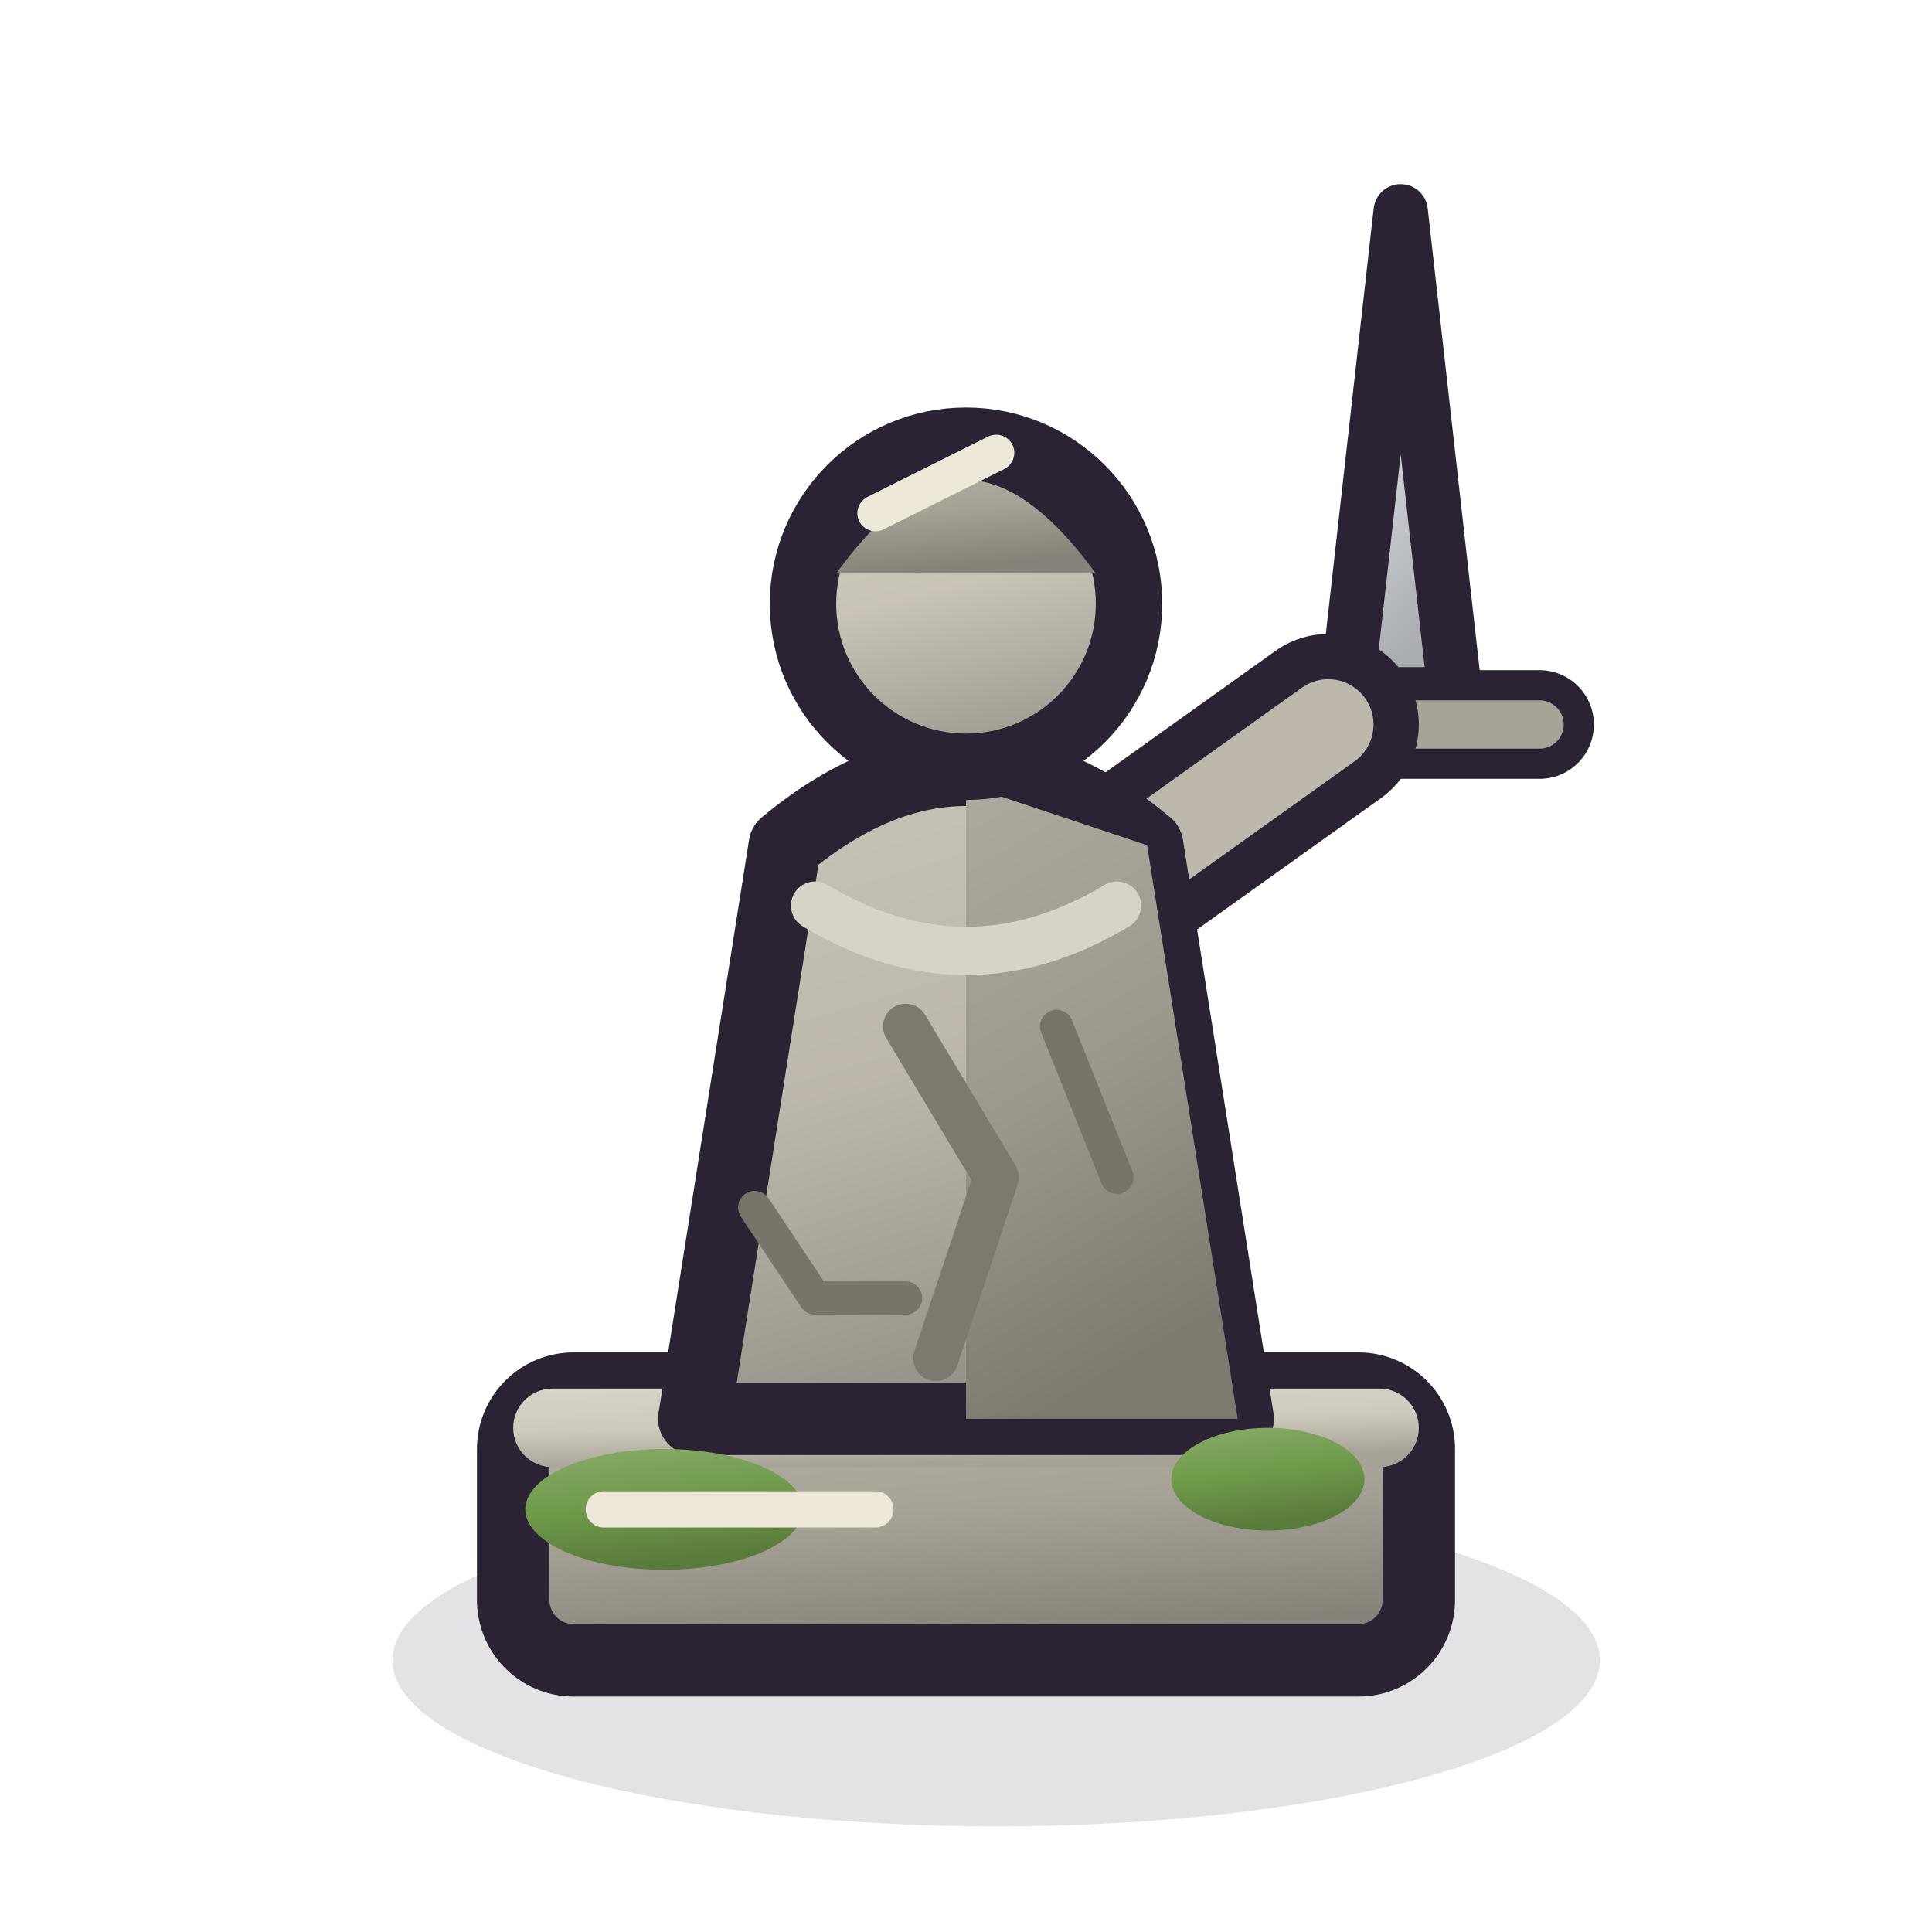
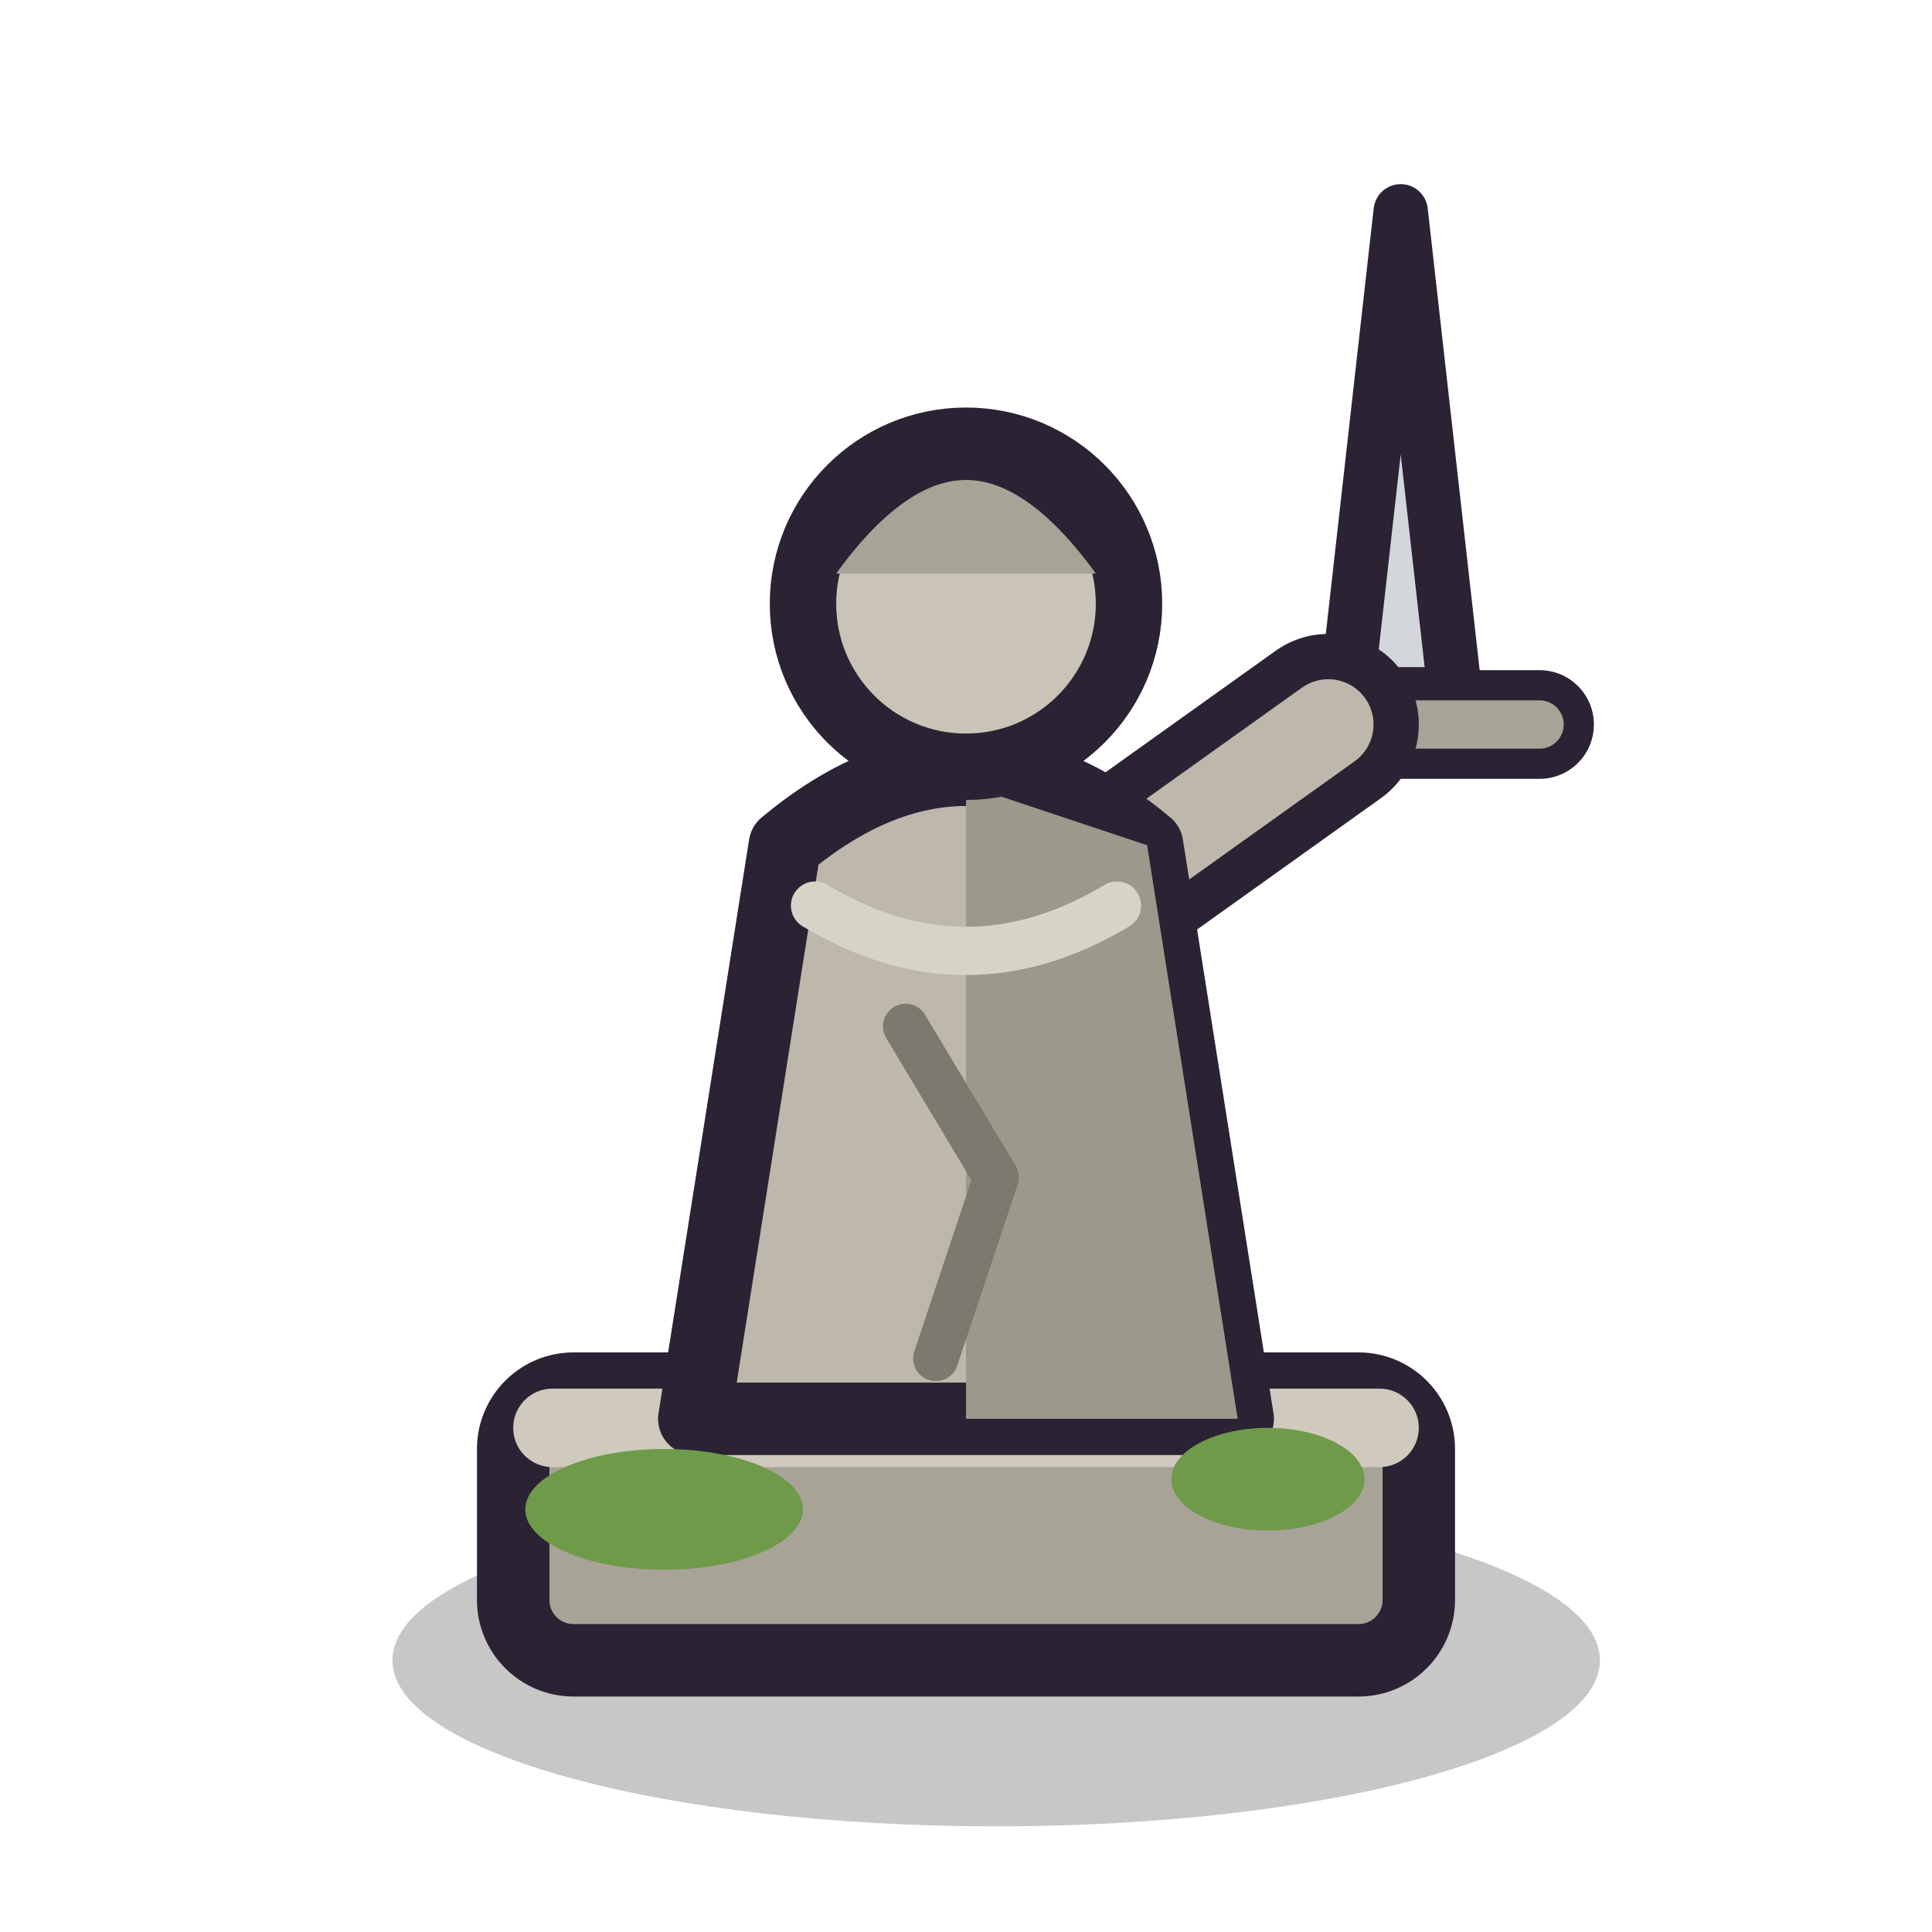
- <svg xmlns="http://www.w3.org/2000/svg" width="64" height="64" viewBox="0 0 64 64" stroke-linecap="round" stroke-linejoin="round">
-   <defs>
-     <linearGradient id="material0" x1="0" y1="0" x2=".25" y2="1">
-       <stop offset="0" stop-color="#87ab69" />
-       <stop offset=".52" stop-color="#6f9a4a" />
-       <stop offset="1" stop-color="#597b3b" />
-     </linearGradient>
-     <linearGradient id="material1" x1="0" y1="0" x2=".25" y2="1">
-       <stop offset="0" stop-color="#aeaaa0" />
-       <stop offset=".52" stop-color="#9d988c" />
-       <stop offset="1" stop-color="#7e7a70" />
-     </linearGradient>
-     <linearGradient id="material2" x1="0" y1="0" x2=".25" y2="1">
-       <stop offset="0" stop-color="#b7b3a9" />
-       <stop offset=".52" stop-color="#a8a397" />
-       <stop offset="1" stop-color="#868279" />
-     </linearGradient>
-     <linearGradient id="material3" x1="0" y1="0" x2=".25" y2="1">
-       <stop offset="0" stop-color="#c8c4b9" />
-       <stop offset=".52" stop-color="#bdb8ab" />
-       <stop offset="1" stop-color="#979389" />
-     </linearGradient>
-     <linearGradient id="material4" x1="0" y1="0" x2=".25" y2="1">
-       <stop offset="0" stop-color="#d2cec3" />
-       <stop offset=".52" stop-color="#c9c4b7" />
-       <stop offset="1" stop-color="#a19d92" />
-     </linearGradient>
-     <linearGradient id="material5" x1="0" y1="0" x2=".25" y2="1">
-       <stop offset="0" stop-color="#d7d3c8" />
-       <stop offset=".52" stop-color="#cfcabd" />
-       <stop offset="1" stop-color="#a6a297" />
-     </linearGradient>
-     <linearGradient id="material6" x1="0" y1="0" x2=".25" y2="1">
-       <stop offset="0" stop-color="#dadee2" />
-       <stop offset=".52" stop-color="#d3d7dc" />
-       <stop offset="1" stop-color="#a9acb0" />
-     </linearGradient>
-   </defs>
-   <ellipse cx="33" cy="55" rx="20" ry="5.5" fill="#2b2233" opacity=".13" />
-   <rect x="17" y="46" width="30" height="9" rx="2" fill="url(#material2)" stroke="#2b2233" stroke-width="2.4" />
-   <rect x="17" y="46" width="30" height="2.6" rx="1.3" fill="url(#material5)" />
-   <polygon points="44.6,23 46.4,7 48.2,23" fill="url(#material6)" stroke="#2b2233" stroke-width="1.8" stroke-linejoin="round" />
+ <svg xmlns="http://www.w3.org/2000/svg" viewBox="0 0 64 64">
+   <ellipse cx="33" cy="55" rx="20" ry="5.5" fill="#000000" opacity="0.22" />
+   <rect x="17" y="46" width="30" height="9" rx="2" fill="#a8a397" stroke="#2b2233" stroke-width="2.4" />
+   <rect x="17" y="46" width="30" height="2.6" rx="1.3" fill="#cfcabd" />
+   <polygon points="44.6,23 46.4,7 48.2,23" fill="#d3d7dc" stroke="#2b2233" stroke-width="1.8" stroke-linejoin="round" />
  <path d="M42 24 H51" fill="none" stroke="#2b2233" stroke-width="3.6" stroke-linecap="round" />
  <path d="M42 24 H51" fill="none" stroke="#a8a397" stroke-width="1.6" stroke-linecap="round" />
  <path d="M37 29 L44 24" fill="none" stroke="#2b2233" stroke-width="6" stroke-linecap="round" />
  <path d="M37 29 L44 24" fill="none" stroke="#bdb8ab" stroke-width="3" stroke-linecap="round" />
-   <path d="M23 47 L26 28 Q32 23 38 28 L41 47 Z" fill="url(#material3)" stroke="#2b2233" stroke-width="2.4" stroke-linejoin="round" />
-   <path d="M32 26 L38 28 L41 47 L32 47 Z" fill="url(#material1)" />
+   <path d="M23 47 L26 28 Q32 23 38 28 L41 47 Z" fill="#bdb8ab" stroke="#2b2233" stroke-width="2.4" stroke-linejoin="round" />
+   <path d="M32 26 L38 28 L41 47 L32 47 Z" fill="#9d988c" />
  <path d="M27 30 Q32 33 37 30" fill="none" stroke="#d7d3c7" stroke-width="1.6" stroke-linecap="round" />
-   <circle cx="32" cy="20" r="5.4" fill="url(#material4)" stroke="#2b2233" stroke-width="2.2" />
-   <path d="M26.6 19 Q32 11 37.4 19" fill="url(#material2)" stroke="#2b2233" stroke-width="1.8" stroke-linejoin="round" />
+   <circle cx="32" cy="20" r="5.4" fill="#c9c4b7" stroke="#2b2233" stroke-width="2.2" />
+   <path d="M26.6 19 Q32 11 37.4 19" fill="#a8a397" stroke="#2b2233" stroke-width="1.8" stroke-linejoin="round" />
  <path d="M30 34 l3 5 -2 6" fill="none" stroke="#7d796e" stroke-width="1.5" stroke-linecap="round" stroke-linejoin="round" />
-   <ellipse cx="22" cy="50" rx="4.6" ry="2" fill="url(#material0)" />
-   <ellipse cx="42" cy="49" rx="3.2" ry="1.7" fill="url(#material0)" />
-   <path d="M29 17 33 15M20 50H29" stroke="#eee8d9" stroke-width="1.2" />
-   <path d="M25 40 27 43 30 43M35 34 37 39" fill="none" stroke="#797469" stroke-width="1.1" />
+   <ellipse cx="22" cy="50" rx="4.6" ry="2" fill="#6f9a4a" />
+   <ellipse cx="42" cy="49" rx="3.2" ry="1.7" fill="#6f9a4a" />
</svg>
